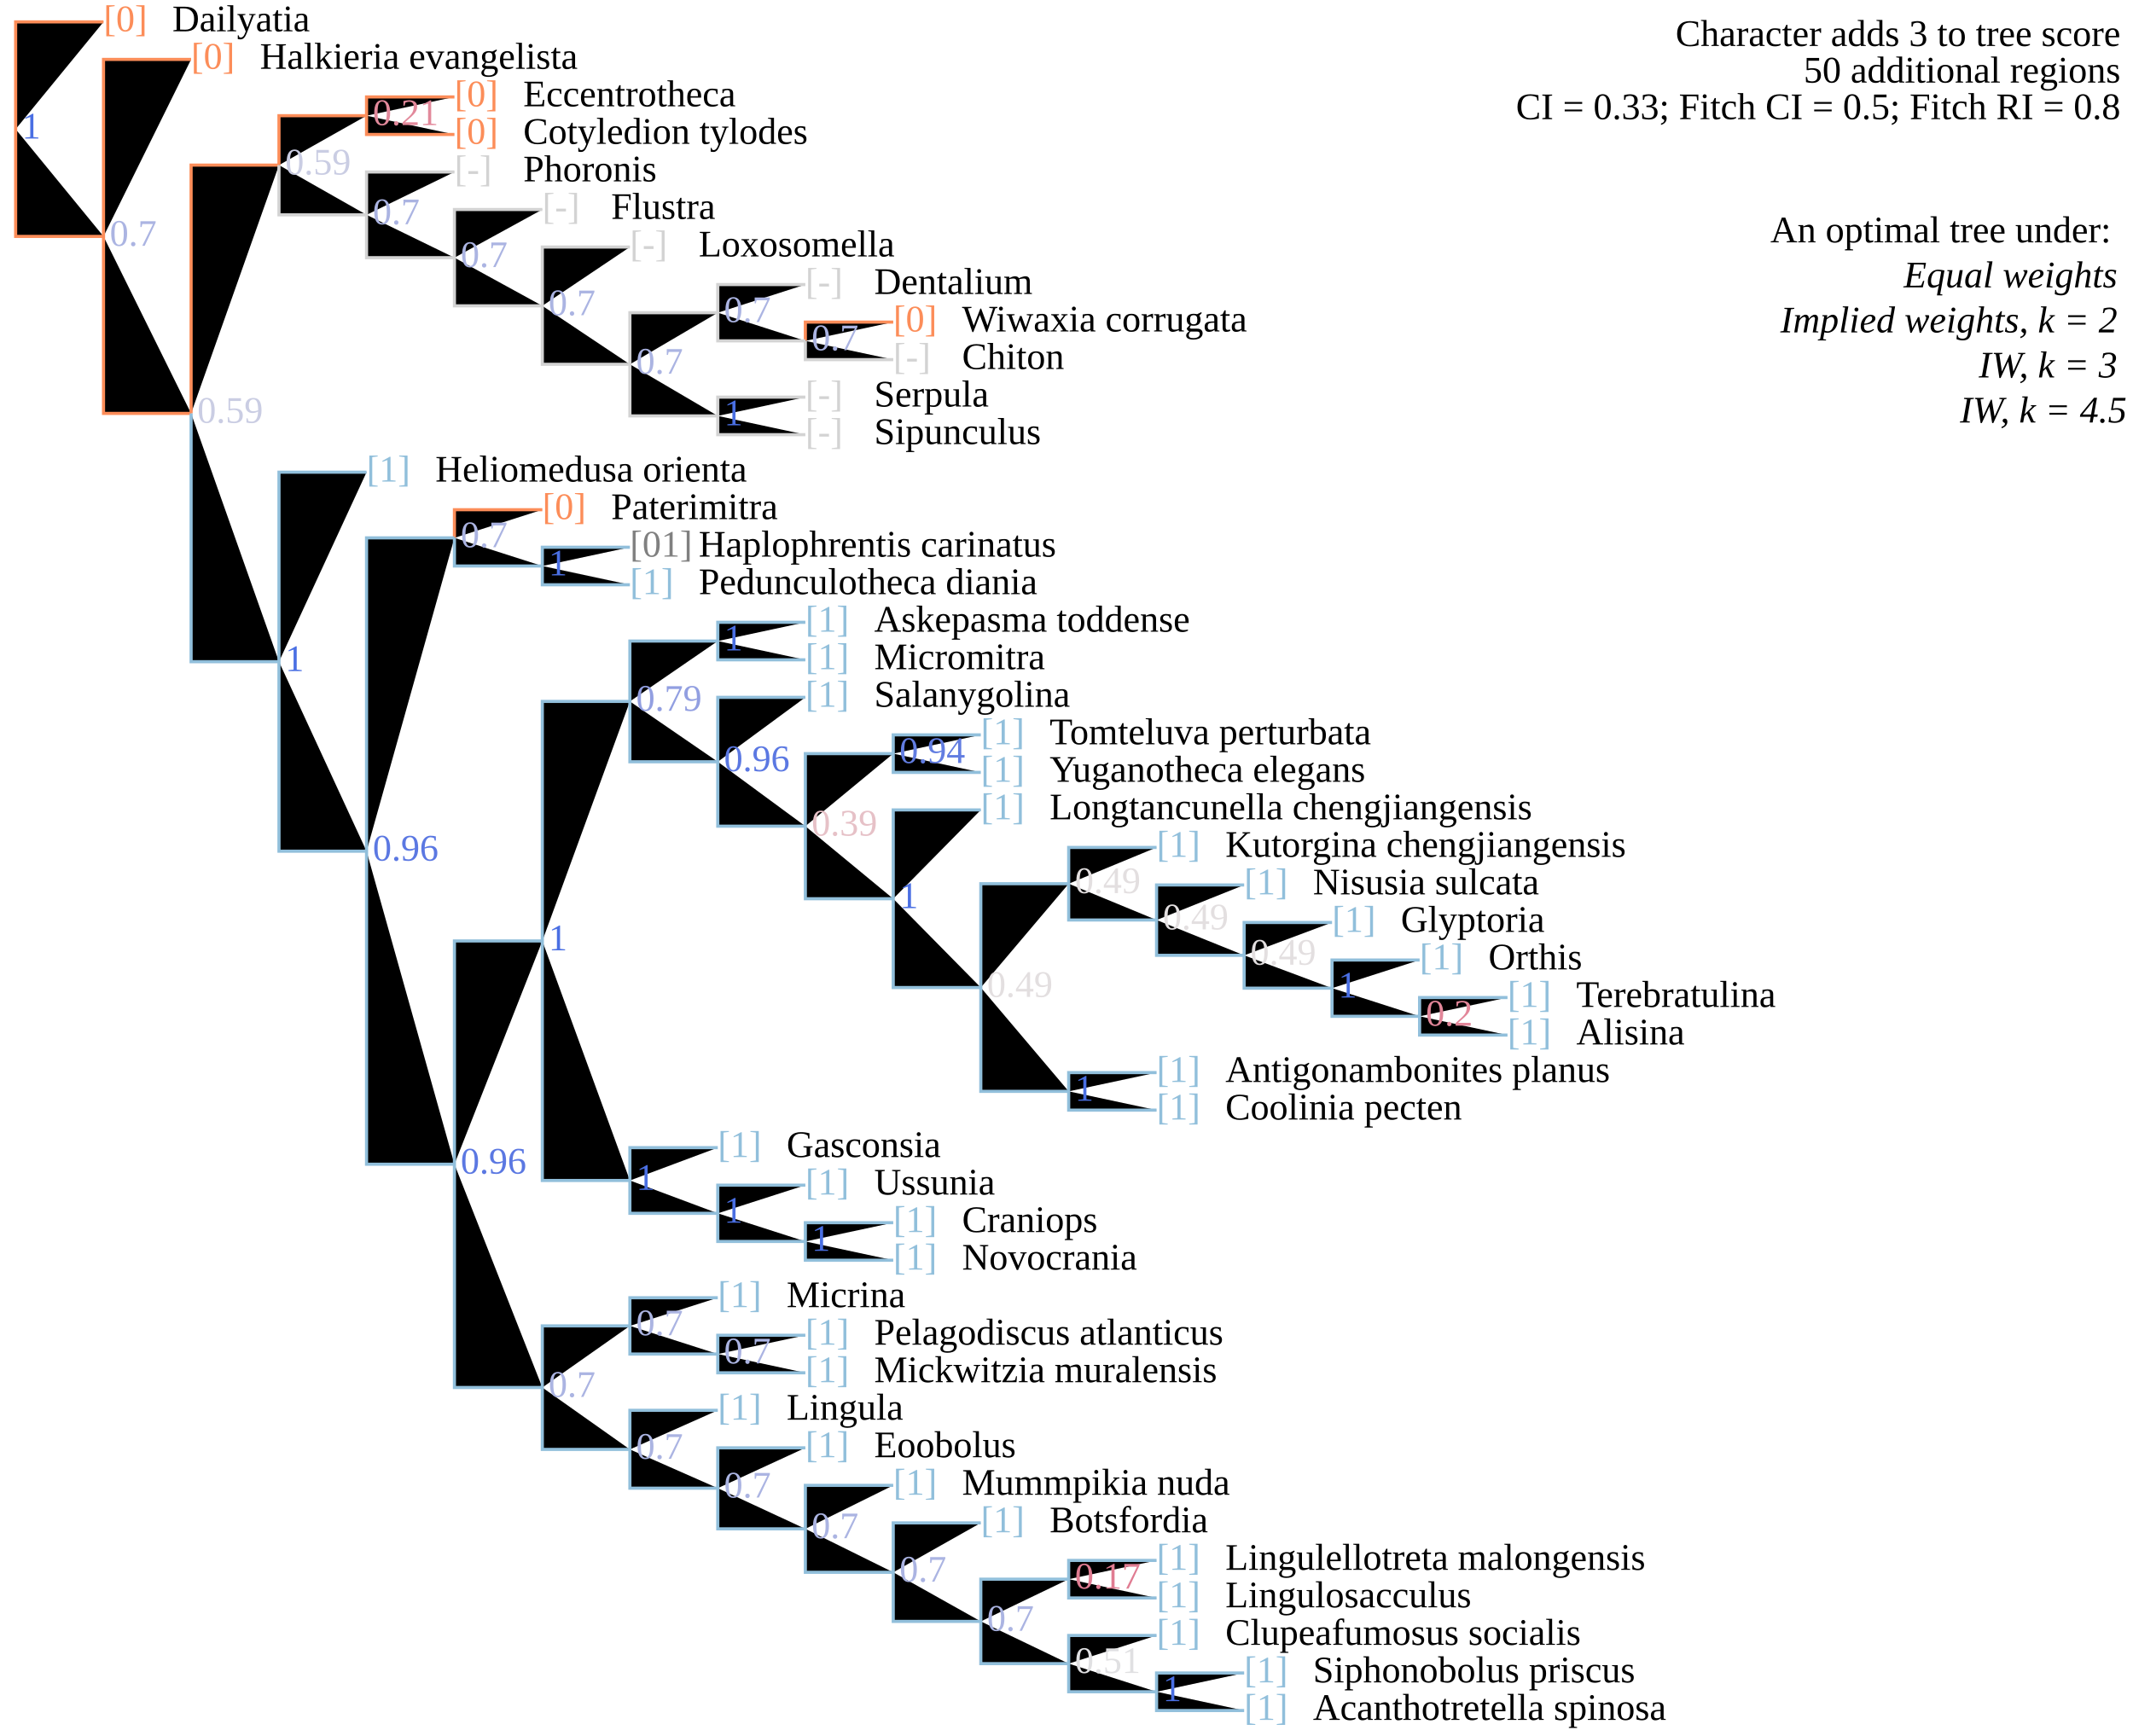
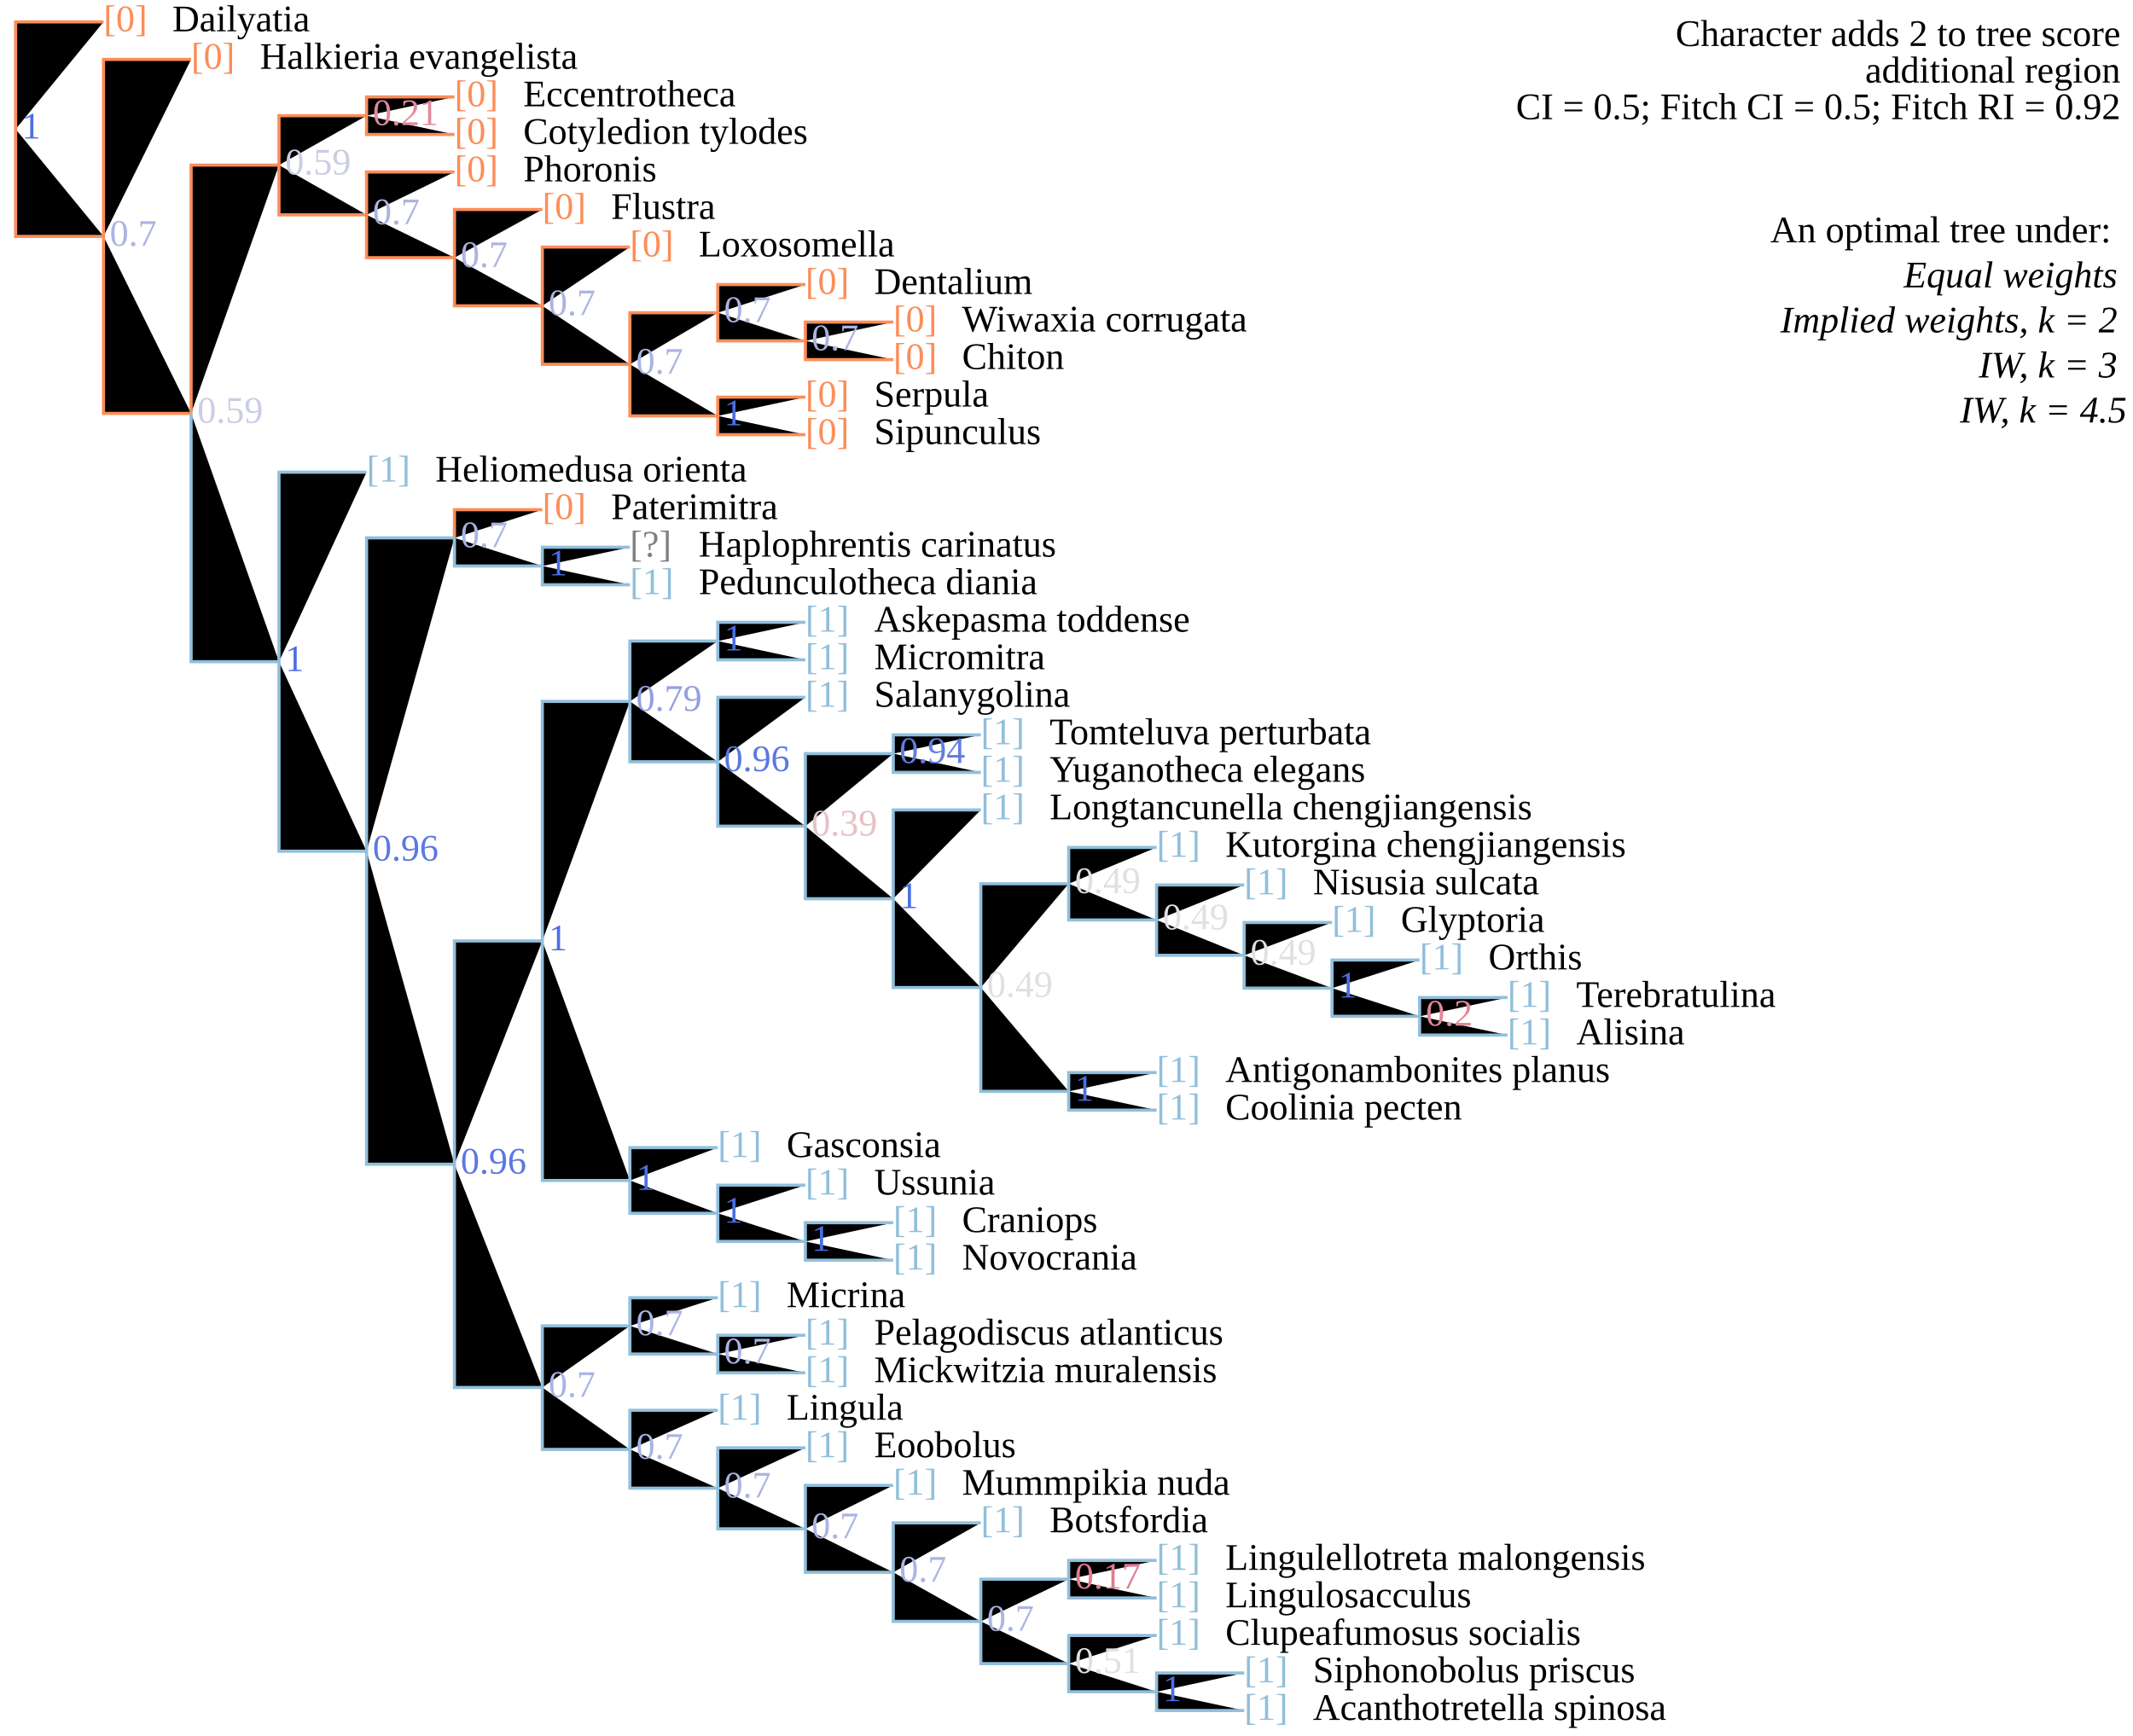
<svg xmlns="http://www.w3.org/2000/svg" version="1.1" width="682" height="555" class="tree" char="3">
-   <text x="678" y="14.7" text-anchor="end" class="stepsLabel">Character adds <tspan class="score">3</tspan> to tree score</text>
+   <text x="678" y="14.7" text-anchor="end" class="stepsLabel">Character adds <tspan class="score">2</tspan> to tree score</text>
  <text x="678" y="26.4" text-anchor="end" class="stepsLabel">
-     <tspan class="score">50</tspan> additional regions</text>
-   <text x="678" y="38.1" text-anchor="end" class="stepsLabel">CI = 0.33; Fitch CI = 0.5; Fitch RI = 0.8</text>
+     <tspan class="score" /> additional region</text>
+   <text x="678" y="38.1" text-anchor="end" class="stepsLabel">CI = 0.5; Fitch CI = 0.5; Fitch RI = 0.92</text>
  <text x="678" y="61.5" text-anchor="end" class="stepsLabel">
    <tspan dy="16">An optimal tree under:</tspan>
    <tspan x="680" style="font-style:italic" class="thisAn" dy="1.2em">Equal weights</tspan>
    <tspan x="680" style="font-style:italic" class="notThisAn" dy="1.2em">Implied weights, k = 2</tspan>
    <tspan x="680" style="font-style:italic" class="notThisAn" dy="1.2em">IW, k = 3</tspan>
    <tspan x="680" style="font-style:italic" class="notThisAn" dy="1.2em">IW, k = 4.5</tspan>
  </text>
  <text x="33.1" y="10" fill="#fc8d59" class="flag">[0]</text>
  <text x="55.1" y="10" class="taxonLabel">Dailyatia</text>
  <text x="61.1" y="22" fill="#fc8d59" class="flag">[0]</text>
  <text x="83.1" y="22" class="taxonLabel">Halkieria evangelista</text>
  <text x="145.3" y="34" fill="#fc8d59" class="flag">[0]</text>
  <text x="167.3" y="34" class="taxonLabel">Eccentrotheca</text>
  <text x="145.3" y="46" fill="#fc8d59" class="flag">[0]</text>
  <text x="167.3" y="46" class="taxonLabel">Cotyledion tylodes</text>
-   <text x="145.3" y="58" fill="lightgrey" class="flag">[-]</text>
+   <text x="145.3" y="58" fill="#fc8d59" class="flag">[0]</text>
  <text x="167.3" y="58" class="taxonLabel">Phoronis</text>
-   <text x="173.4" y="70" fill="lightgrey" class="flag">[-]</text>
+   <text x="173.4" y="70" fill="#fc8d59" class="flag">[0]</text>
  <text x="195.4" y="70" class="taxonLabel">Flustra</text>
-   <text x="201.4" y="82" fill="lightgrey" class="flag">[-]</text>
+   <text x="201.4" y="82" fill="#fc8d59" class="flag">[0]</text>
  <text x="223.4" y="82" class="taxonLabel">Loxosomella</text>
-   <text x="257.5" y="94" fill="lightgrey" class="flag">[-]</text>
+   <text x="257.5" y="94" fill="#fc8d59" class="flag">[0]</text>
  <text x="279.5" y="94" class="taxonLabel">Dentalium</text>
  <text x="285.6" y="106" fill="#fc8d59" class="flag">[0]</text>
  <text x="307.6" y="106" class="taxonLabel">Wiwaxia corrugata</text>
-   <text x="285.6" y="118" fill="lightgrey" class="flag">[-]</text>
+   <text x="285.6" y="118" fill="#fc8d59" class="flag">[0]</text>
  <text x="307.6" y="118" class="taxonLabel">Chiton</text>
-   <text x="257.5" y="130" fill="lightgrey" class="flag">[-]</text>
+   <text x="257.5" y="130" fill="#fc8d59" class="flag">[0]</text>
  <text x="279.5" y="130" class="taxonLabel">Serpula</text>
-   <text x="257.5" y="142" fill="lightgrey" class="flag">[-]</text>
+   <text x="257.5" y="142" fill="#fc8d59" class="flag">[0]</text>
  <text x="279.5" y="142" class="taxonLabel">Sipunculus</text>
  <text x="117.2" y="154" fill="#91bfdb" class="flag">[1]</text>
  <text x="139.2" y="154" class="taxonLabel">Heliomedusa orienta</text>
  <text x="173.4" y="166" fill="#fc8d59" class="flag">[0]</text>
  <text x="195.4" y="166" class="taxonLabel">Paterimitra</text>
-   <text x="201.4" y="178" fill="grey" class="flag">[01]</text>
+   <text x="201.4" y="178" fill="grey" class="flag">[?]</text>
  <text x="223.4" y="178" class="taxonLabel">Haplophrentis carinatus</text>
  <text x="201.4" y="190" fill="#91bfdb" class="flag">[1]</text>
  <text x="223.4" y="190" class="taxonLabel">Pedunculotheca diania</text>
  <text x="257.5" y="202" fill="#91bfdb" class="flag">[1]</text>
  <text x="279.5" y="202" class="taxonLabel">Askepasma toddense</text>
  <text x="257.5" y="214" fill="#91bfdb" class="flag">[1]</text>
  <text x="279.5" y="214" class="taxonLabel">Micromitra</text>
  <text x="257.5" y="226" fill="#91bfdb" class="flag">[1]</text>
  <text x="279.5" y="226" class="taxonLabel">Salanygolina</text>
  <text x="313.6" y="238" fill="#91bfdb" class="flag">[1]</text>
  <text x="335.6" y="238" class="taxonLabel">Tomteluva perturbata</text>
  <text x="313.6" y="250" fill="#91bfdb" class="flag">[1]</text>
  <text x="335.6" y="250" class="taxonLabel">Yuganotheca elegans</text>
  <text x="313.6" y="262" fill="#91bfdb" class="flag">[1]</text>
  <text x="335.6" y="262" class="taxonLabel">Longtancunella chengjiangensis</text>
  <text x="369.8" y="274" fill="#91bfdb" class="flag">[1]</text>
  <text x="391.8" y="274" class="taxonLabel">Kutorgina chengjiangensis</text>
  <text x="397.8" y="286" fill="#91bfdb" class="flag">[1]</text>
  <text x="419.8" y="286" class="taxonLabel">Nisusia sulcata</text>
  <text x="425.9" y="298" fill="#91bfdb" class="flag">[1]</text>
  <text x="447.9" y="298" class="taxonLabel">Glyptoria</text>
  <text x="453.9" y="310" fill="#91bfdb" class="flag">[1]</text>
  <text x="475.9" y="310" class="taxonLabel">Orthis</text>
  <text x="482" y="322" fill="#91bfdb" class="flag">[1]</text>
  <text x="504" y="322" class="taxonLabel">Terebratulina</text>
  <text x="482" y="334" fill="#91bfdb" class="flag">[1]</text>
  <text x="504" y="334" class="taxonLabel">Alisina</text>
  <text x="369.8" y="346" fill="#91bfdb" class="flag">[1]</text>
  <text x="391.8" y="346" class="taxonLabel">Antigonambonites planus</text>
  <text x="369.8" y="358" fill="#91bfdb" class="flag">[1]</text>
  <text x="391.8" y="358" class="taxonLabel">Coolinia pecten</text>
  <text x="229.5" y="370" fill="#91bfdb" class="flag">[1]</text>
  <text x="251.5" y="370" class="taxonLabel">Gasconsia</text>
  <text x="257.5" y="382" fill="#91bfdb" class="flag">[1]</text>
  <text x="279.5" y="382" class="taxonLabel">Ussunia</text>
  <text x="285.6" y="394" fill="#91bfdb" class="flag">[1]</text>
  <text x="307.6" y="394" class="taxonLabel">Craniops</text>
  <text x="285.6" y="406" fill="#91bfdb" class="flag">[1]</text>
  <text x="307.6" y="406" class="taxonLabel">Novocrania</text>
  <text x="229.5" y="418" fill="#91bfdb" class="flag">[1]</text>
  <text x="251.5" y="418" class="taxonLabel">Micrina</text>
  <text x="257.5" y="430" fill="#91bfdb" class="flag">[1]</text>
  <text x="279.5" y="430" class="taxonLabel">Pelagodiscus atlanticus</text>
  <text x="257.5" y="442" fill="#91bfdb" class="flag">[1]</text>
  <text x="279.5" y="442" class="taxonLabel">Mickwitzia muralensis</text>
  <text x="229.5" y="454" fill="#91bfdb" class="flag">[1]</text>
  <text x="251.5" y="454" class="taxonLabel">Lingula</text>
  <text x="257.5" y="466" fill="#91bfdb" class="flag">[1]</text>
  <text x="279.5" y="466" class="taxonLabel">Eoobolus</text>
  <text x="285.6" y="478" fill="#91bfdb" class="flag">[1]</text>
  <text x="307.6" y="478" class="taxonLabel">Mummpikia nuda</text>
  <text x="313.6" y="490" fill="#91bfdb" class="flag">[1]</text>
  <text x="335.6" y="490" class="taxonLabel">Botsfordia</text>
  <text x="369.8" y="514" fill="#91bfdb" class="flag">[1]</text>
  <text x="391.8" y="514" class="taxonLabel">Lingulosacculus</text>
  <text x="369.8" y="502" fill="#91bfdb" class="flag">[1]</text>
  <text x="391.8" y="502" class="taxonLabel">Lingulellotreta malongensis</text>
  <text x="369.8" y="526" fill="#91bfdb" class="flag">[1]</text>
  <text x="391.8" y="526" class="taxonLabel">Clupeafumosus socialis</text>
  <text x="397.8" y="538" fill="#91bfdb" class="flag">[1]</text>
  <text x="419.8" y="538" class="taxonLabel">Siphonobolus priscus</text>
  <text x="397.8" y="550" fill="#91bfdb" class="flag">[1]</text>
  <text x="419.8" y="550" class="taxonLabel">Acanthotretella spinosa</text>
-   <path d="M5,41.3V7H33.1M5,41.3V75.6H33.1M33.1,75.6V19H61.1M33.1,75.6V132.2H61.1M61.1,132.2V52.8H89.2M89.2,52.8V37H117.2M117.2,37V31H145.3M117.2,37V43H145.3M257.5,109V103H285.6M145.3,172V163H173.4" stroke="#fc8d59" />
-   <path d="M89.2,52.8V68.7H117.2M117.2,68.7V55H145.3M117.2,68.7V82.4H145.3M145.3,82.4V67H173.4M145.3,82.4V97.8H173.4M173.4,97.8V79H201.4M173.4,97.8V116.5H201.4M201.4,116.5V100H229.5M229.5,100V91H257.5M229.5,100V109H257.5M257.5,109V115H285.6M201.4,116.5V133H229.5M229.5,133V127H257.5M229.5,133V139H257.5" stroke="lightgrey" class="inapplicable" />
+   <path d="M5,41.3V7H33.1M5,41.3V75.6H33.1M33.1,75.6V19H61.1M33.1,75.6V132.2H61.1M61.1,132.2V52.8H89.2M89.2,52.8V37H117.2M117.2,37V31H145.3M117.2,37V43H145.3M89.2,52.8V68.7H117.2M117.2,68.7V55H145.3M117.2,68.7V82.4H145.3M145.3,82.4V67H173.4M145.3,82.4V97.8H173.4M173.4,97.8V79H201.4M173.4,97.8V116.5H201.4M201.4,116.5V100H229.5M229.5,100V91H257.5M229.5,100V109H257.5M257.5,109V103H285.6M257.5,109V115H285.6M201.4,116.5V133H229.5M229.5,133V127H257.5M229.5,133V139H257.5M145.3,172V163H173.4" stroke="#fc8d59" />
  <path d="M61.1,132.2V211.6H89.2M89.2,211.6V151H117.2M89.2,211.6V272.2H117.2M117.2,272.2V172H145.3M145.3,172V181H173.4M173.4,181V175H201.4M173.4,181V187H201.4M117.2,272.2V372.3H145.3M145.3,372.3V300.9H173.4M173.4,300.9V224.3H201.4M201.4,224.3V205H229.5M229.5,205V199H257.5M229.5,205V211H257.5M201.4,224.3V243.6H229.5M229.5,243.6V223H257.5M229.5,243.6V264.2H257.5M257.5,264.2V241H285.6M285.6,241V235H313.6M285.6,241V247H313.6M257.5,264.2V287.4H285.6M285.6,287.4V259H313.6M285.6,287.4V315.8H313.6M313.6,315.8V282.6H341.7M341.7,282.6V271H369.8M341.7,282.6V294.2H369.8M369.8,294.2V283H397.8M369.8,294.2V305.5H397.8M397.8,305.5V295H425.9M397.8,305.5V316H425.9M425.9,316V307H453.9M425.9,316V325H453.9M453.9,325V319H482M453.9,325V331H482M313.6,315.8V349H341.7M341.7,349V343H369.8M341.7,349V355H369.8M173.4,300.9V377.5H201.4M201.4,377.5V367H229.5M201.4,377.5V388H229.5M229.5,388V379H257.5M229.5,388V397H257.5M257.5,397V391H285.6M257.5,397V403H285.6M145.3,372.3V443.7H173.4M173.4,443.7V424H201.4M201.4,424V415H229.5M201.4,424V433H229.5M229.5,433V427H257.5M229.5,433V439H257.5M173.4,443.7V463.5H201.4M201.4,463.5V451H229.5M201.4,463.5V475.9H229.5M229.5,475.9V463H257.5M229.5,475.9V488.9H257.5M257.5,488.9V475H285.6M257.5,488.9V502.8H285.6M285.6,502.8V487H313.6M285.6,502.8V518.5H313.6M313.6,518.5V505H341.7M341.7,505V499H369.8M341.7,505V511H369.8M313.6,518.5V532H341.7M341.7,532V523H369.8M341.7,532V541H369.8M369.8,541V535H397.8M369.8,541V547H397.8" stroke="#91bfdb" />
  <text x="7" y="44.3" class="node" fill="#4A6FE3">1</text>
  <text x="35.1" y="78.6" class="node" fill="#ABB4E2">0.7</text>
  <text x="63.1" y="135.2" class="node" fill="#CACDE3">0.59</text>
  <text x="91.2" y="55.8" class="node" fill="#CACDE3">0.59</text>
  <text x="119.2" y="40" class="node" fill="#E2899B">0.21</text>
  <text x="119.2" y="71.7" class="node" fill="#ABB4E2">0.7</text>
  <text x="147.3" y="85.4" class="node" fill="#ABB4E2">0.7</text>
  <text x="175.4" y="100.8" class="node" fill="#ABB4E2">0.7</text>
  <text x="203.4" y="119.5" class="node" fill="#ABB4E2">0.7</text>
  <text x="231.5" y="103" class="node" fill="#ABB4E2">0.7</text>
  <text x="259.5" y="112" class="node" fill="#ABB4E2">0.7</text>
  <text x="231.5" y="136" class="node" fill="#4A6FE3">1</text>
  <text x="91.2" y="214.6" class="node" fill="#4A6FE3">1</text>
  <text x="119.2" y="275.2" class="node" fill="#5B78E2">0.96</text>
  <text x="147.3" y="175" class="node" fill="#ABB4E2">0.7</text>
  <text x="175.4" y="184" class="node" fill="#4A6FE3">1</text>
  <text x="147.3" y="375.3" class="node" fill="#5B78E2">0.96</text>
  <text x="175.4" y="303.9" class="node" fill="#4A6FE3">1</text>
  <text x="203.4" y="227.3" class="node" fill="#929FE1">0.79</text>
  <text x="231.5" y="208" class="node" fill="#4A6FE3">1</text>
  <text x="231.5" y="246.6" class="node" fill="#5B78E2">0.96</text>
  <text x="259.5" y="267.2" class="node" fill="#E6C1C7">0.39</text>
  <text x="287.6" y="244" class="node" fill="#627DE1">0.94</text>
  <text x="287.6" y="290.4" class="node" fill="#4A6FE3">1</text>
  <text x="315.6" y="318.8" class="node" fill="#E3DFE0">0.49</text>
  <text x="343.7" y="285.6" class="node" fill="#E3DFE0">0.49</text>
  <text x="371.8" y="297.2" class="node" fill="#E3DFE0">0.49</text>
  <text x="399.8" y="308.5" class="node" fill="#E3DFE0">0.49</text>
  <text x="427.9" y="319" class="node" fill="#4A6FE3">1</text>
  <text x="455.9" y="328" class="node" fill="#E28699">0.2</text>
  <text x="343.7" y="352" class="node" fill="#4A6FE3">1</text>
  <text x="203.4" y="380.5" class="node" fill="#4A6FE3">1</text>
  <text x="231.5" y="391" class="node" fill="#4A6FE3">1</text>
  <text x="259.5" y="400" class="node" fill="#4A6FE3">1</text>
  <text x="175.4" y="446.7" class="node" fill="#ABB4E2">0.7</text>
  <text x="203.4" y="427" class="node" fill="#ABB4E2">0.7</text>
  <text x="231.5" y="436" class="node" fill="#ABB4E2">0.7</text>
  <text x="203.4" y="466.5" class="node" fill="#ABB4E2">0.7</text>
  <text x="231.5" y="478.9" class="node" fill="#ABB4E2">0.7</text>
  <text x="259.5" y="491.9" class="node" fill="#ABB4E2">0.7</text>
  <text x="287.6" y="505.8" class="node" fill="#ABB4E2">0.7</text>
  <text x="315.6" y="521.5" class="node" fill="#ABB4E2">0.7</text>
  <text x="343.7" y="508" class="node" fill="#E07C92">0.17</text>
  <text x="343.7" y="535" class="node" fill="#E0E0E2">0.51</text>
  <text x="371.8" y="544" class="node" fill="#4A6FE3">1</text>
</svg>
